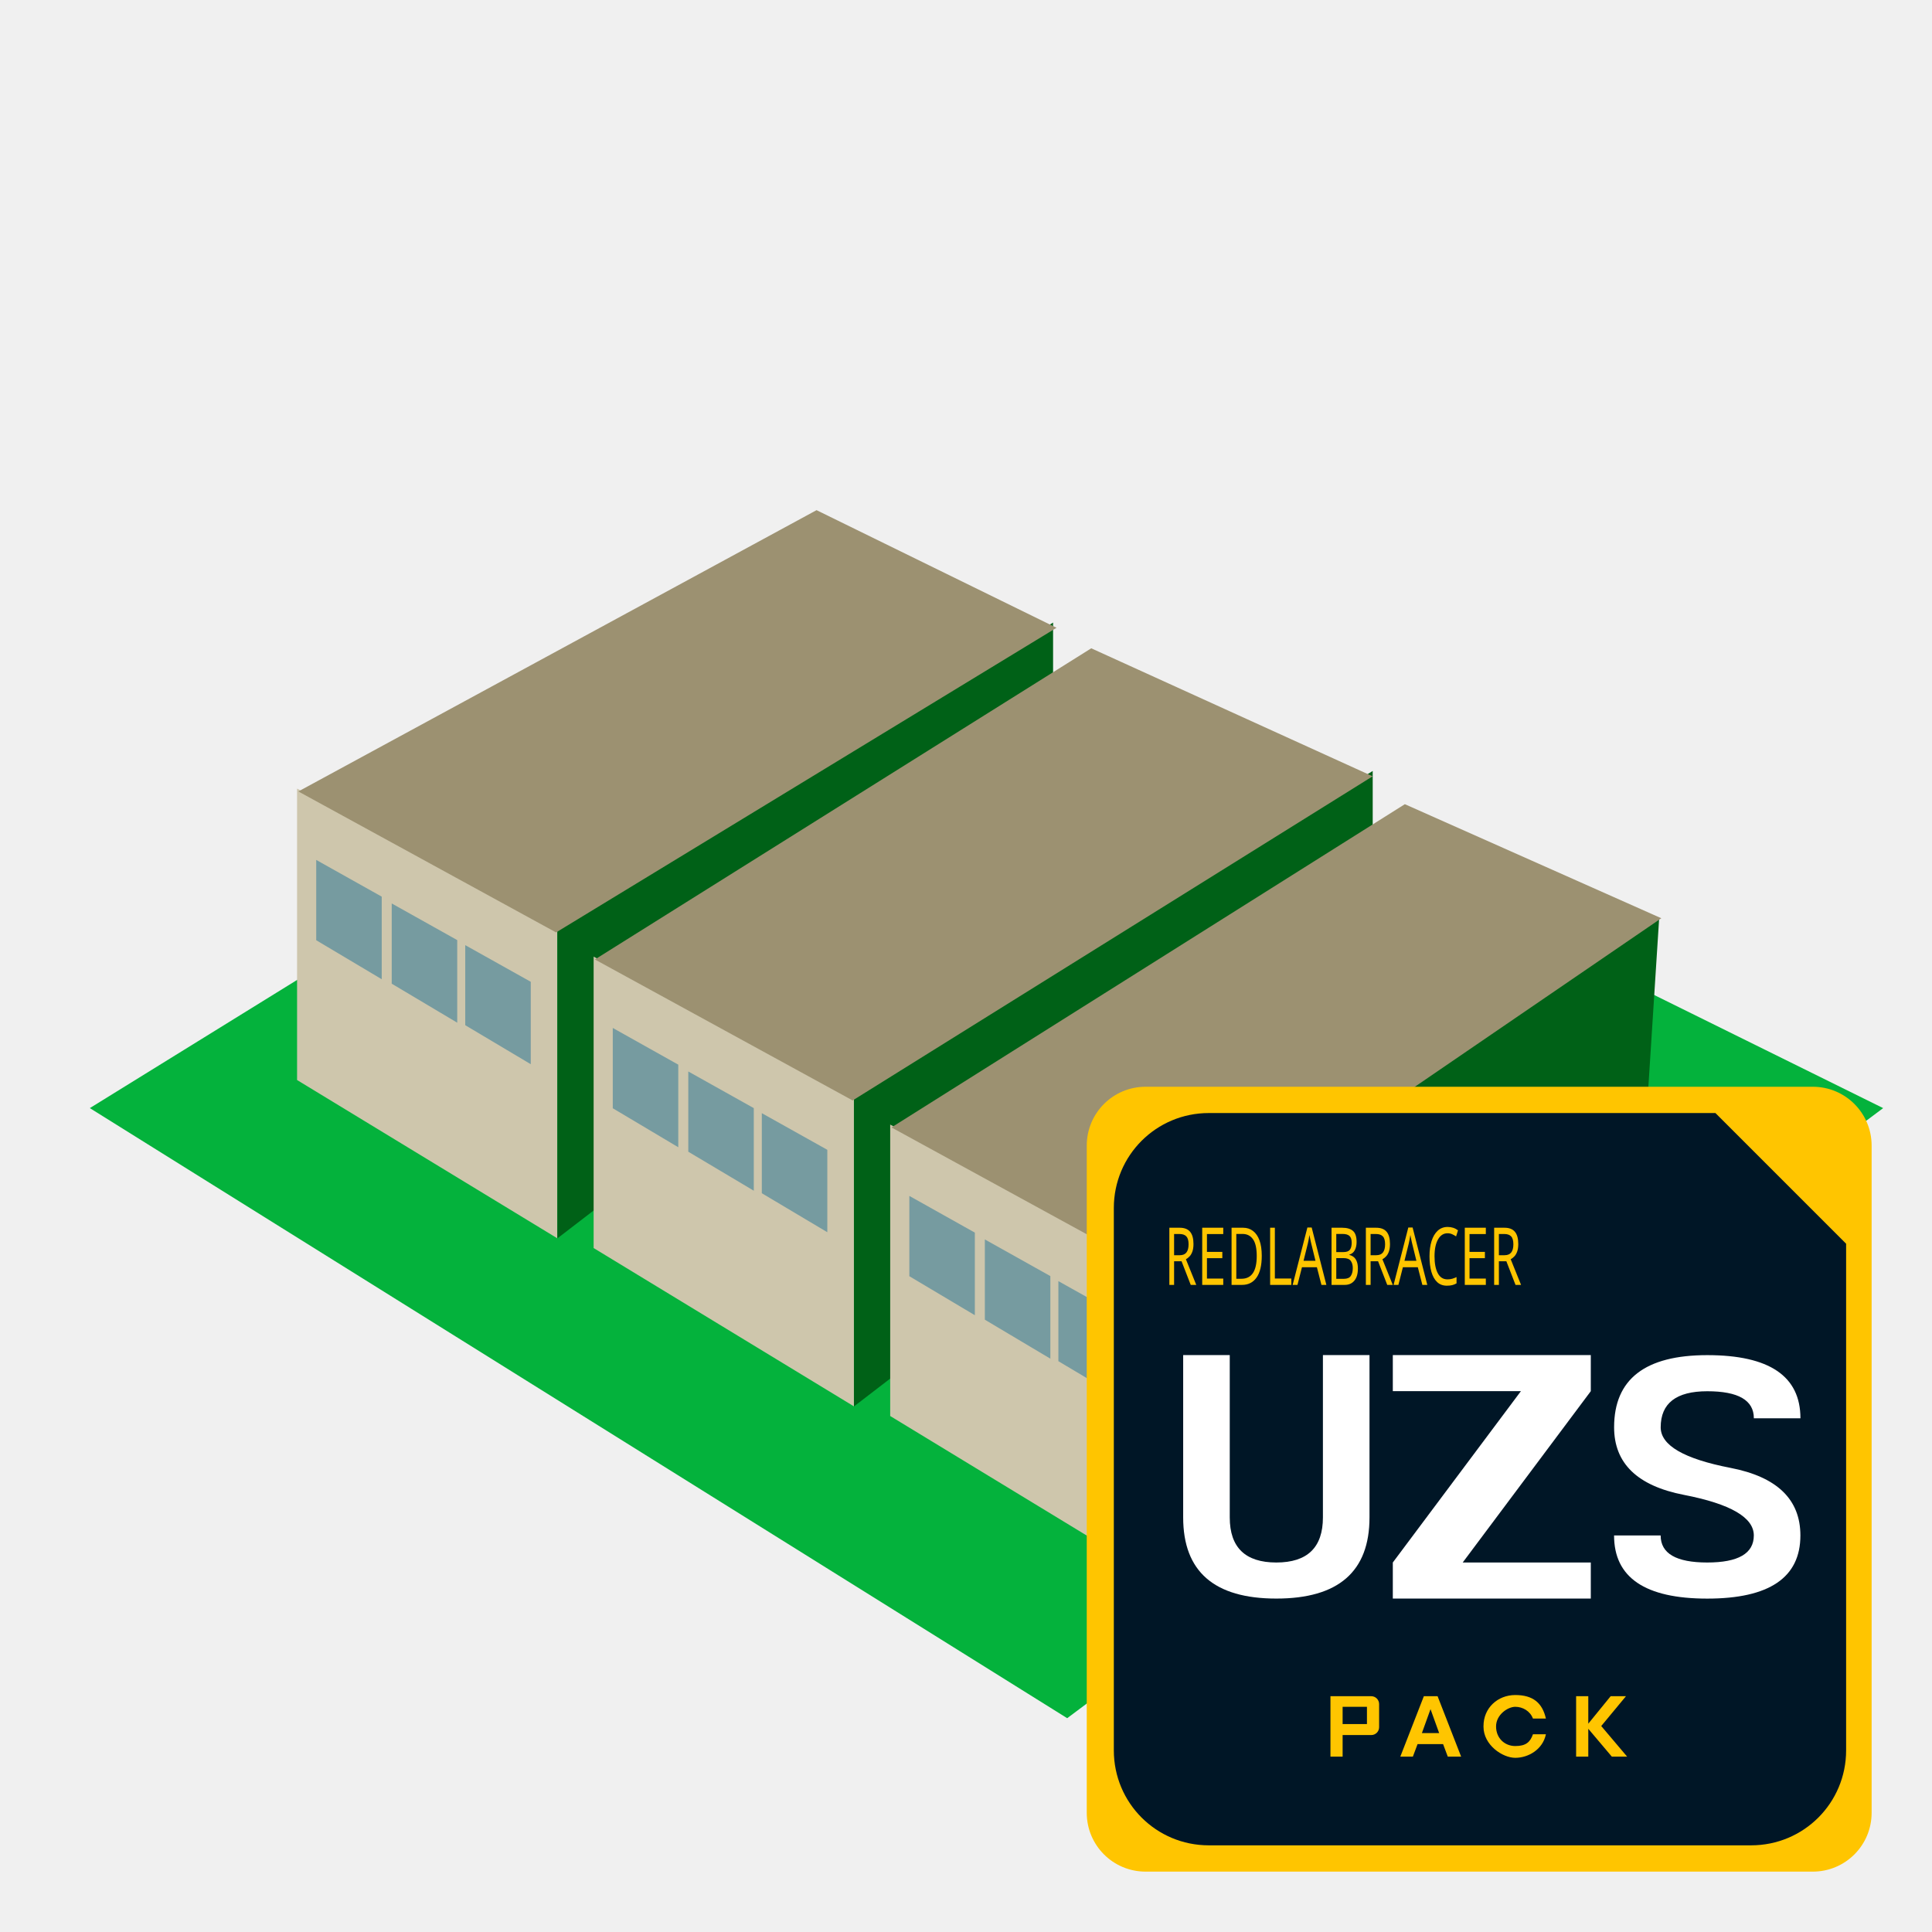
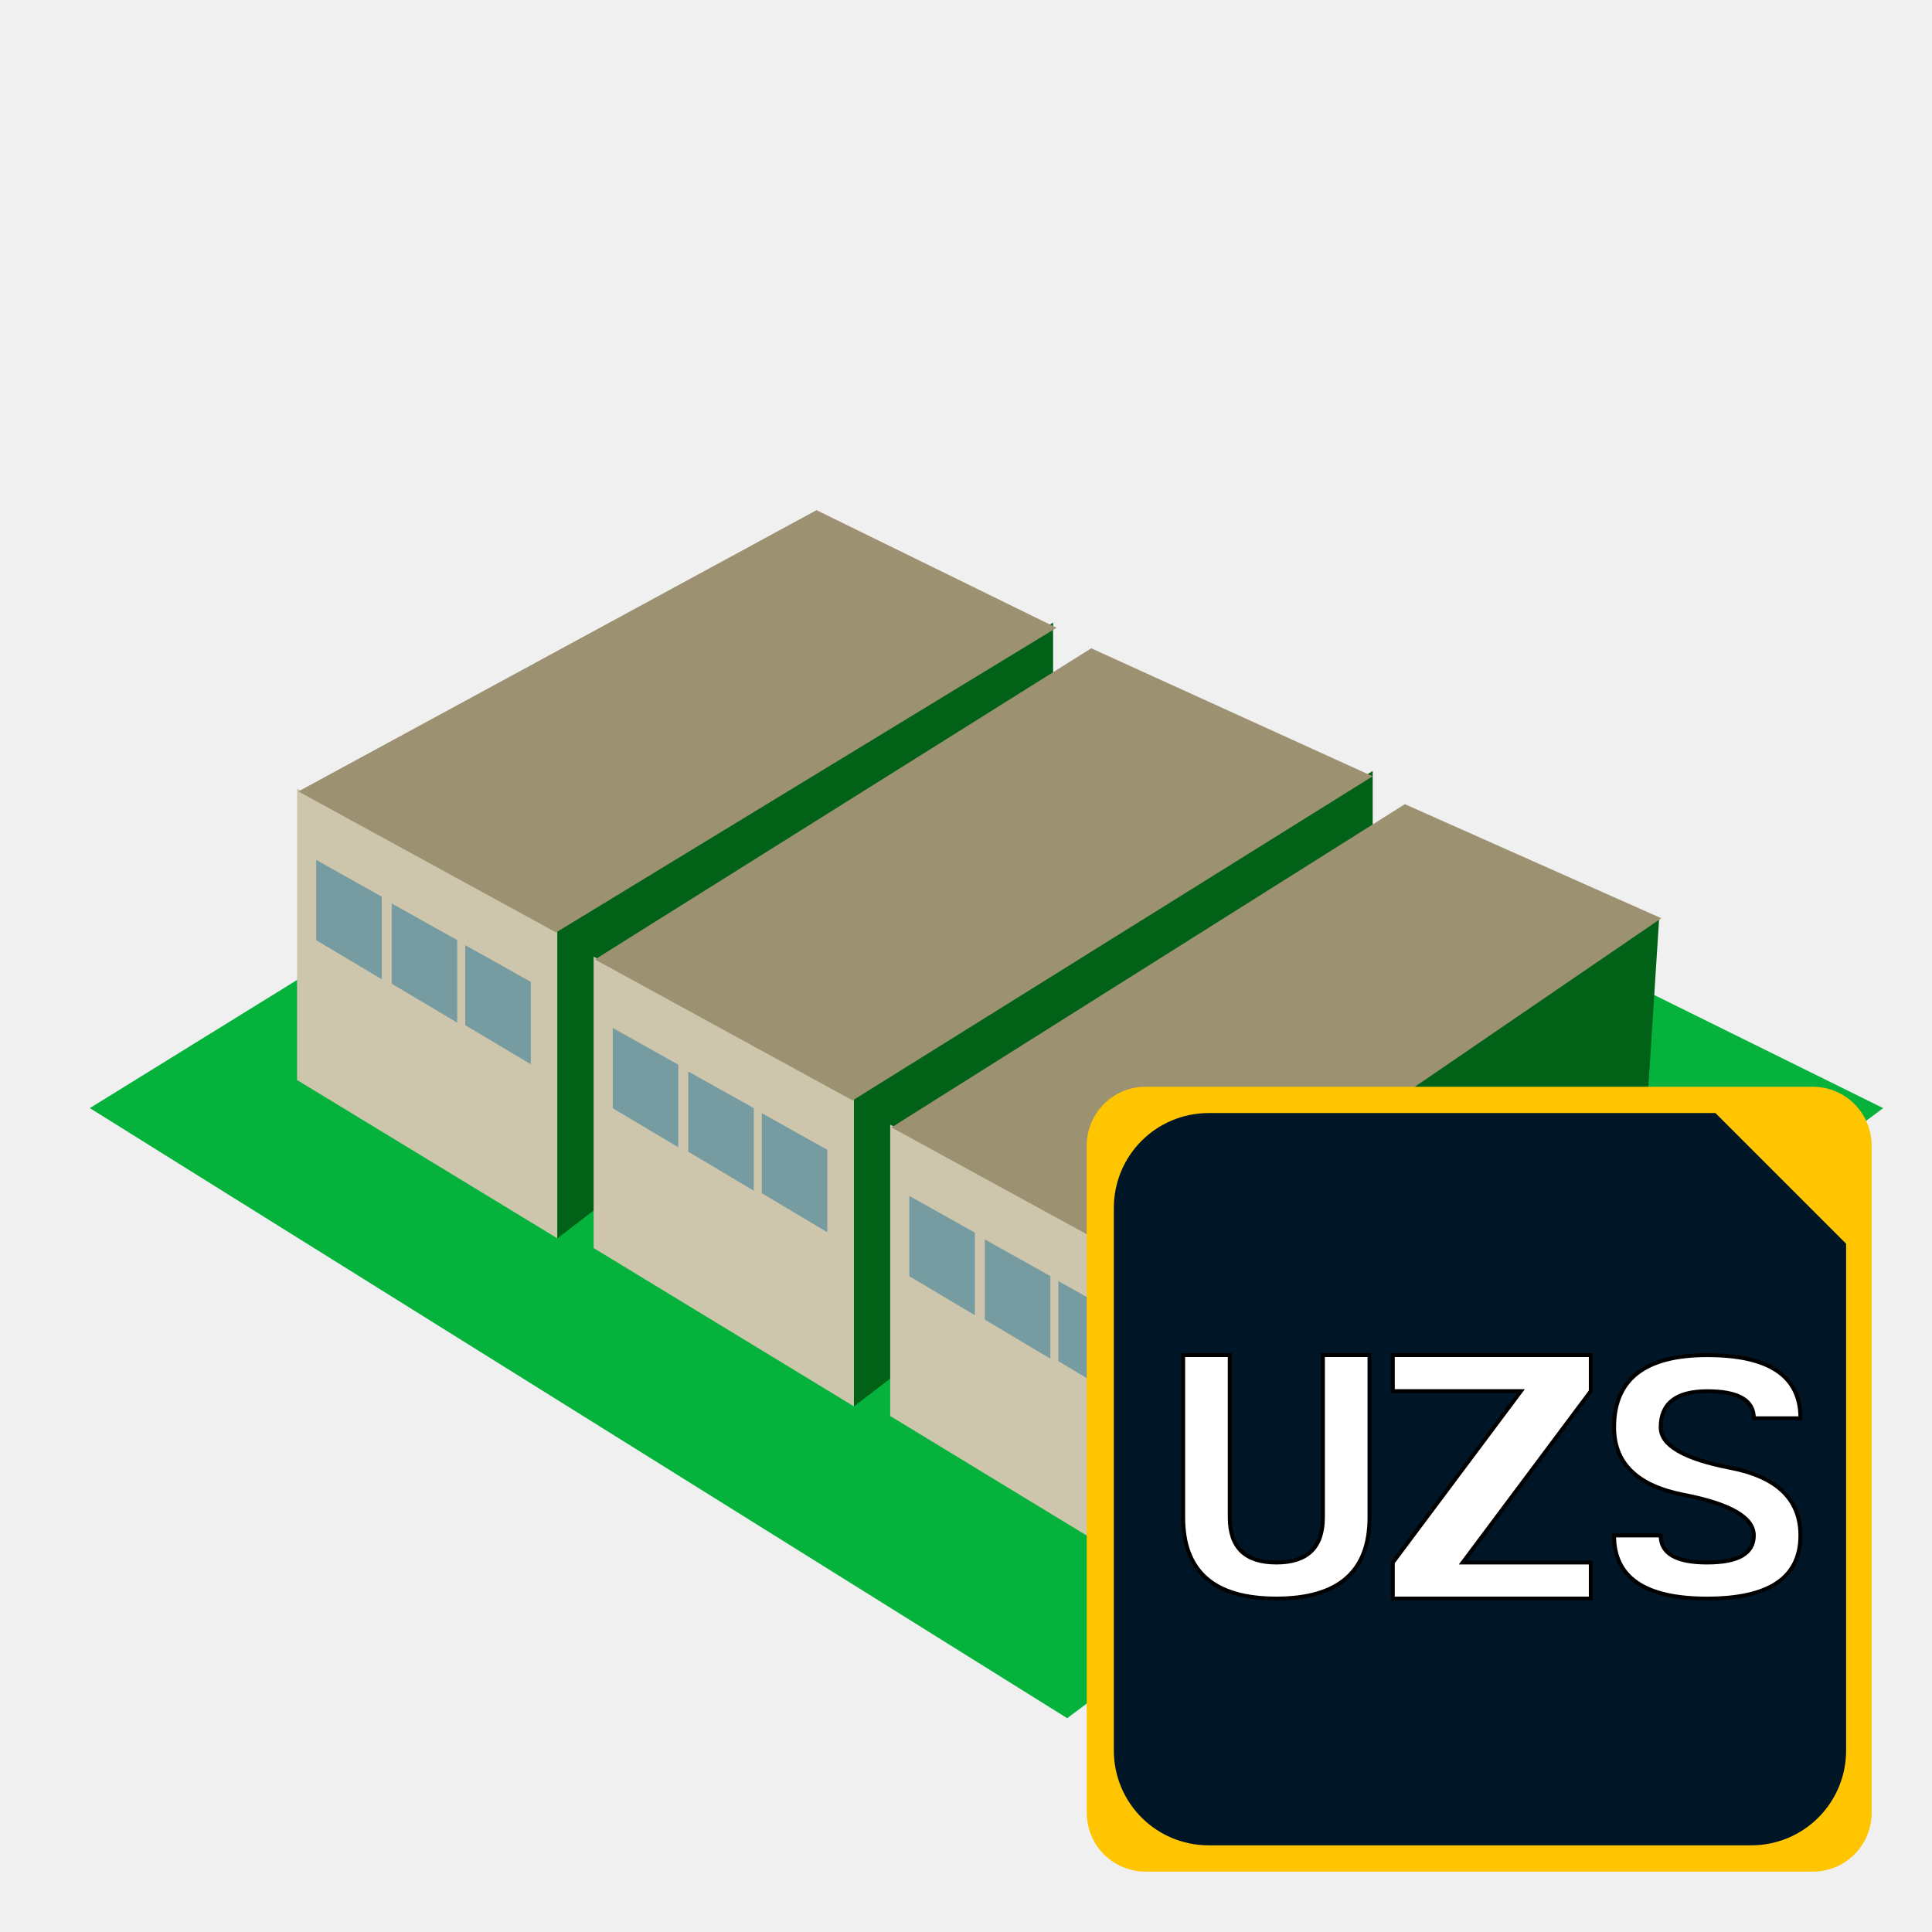
<svg xmlns="http://www.w3.org/2000/svg" width="32" height="32" viewBox="0 0 32 32">
  <svg width="32" height="32" viewBox="0 0 32 32">
    <defs>
      <clipPath id="clip-ZoneResidentialMediumRow">
        <rect width="32" height="32" />
      </clipPath>
    </defs>
    <g id="ZoneResidentialMediumRow" clip-path="url(#clip-ZoneResidentialMediumRow)">
      <g id="ZoneResidential" transform="translate(1.488 8.767)">
        <path id="Path_780" data-name="Path 780" d="M-10008-10482.843l16.188,10.105,13.515-10.105-16.512-8.157Z" transform="translate(10008 10492.43)" fill="#04b23c" />
      </g>
      <g id="Component_203_4" data-name="Component 203 – 4" transform="translate(4.92 7.578)">
        <path id="Path_724" data-name="Path 724" d="M-9991.4-10488.624l4.311,2.622v-5.178l-4.311-2.271Z" transform="translate(9991.4 10498.935)" fill="#cec6ac" />
        <path id="Path_750" data-name="Path 750" d="M-9989.371-10489.127l1.085.646v-1.368l-1.085-.608Z" transform="translate(9989.688 10497.122)" fill="#769ba0" />
        <path id="Path_751" data-name="Path 751" d="M-9989.34-10488.619l1.085.646v-1.365l-1.085-.607Z" transform="translate(9992.126 10498.021)" fill="#769ba0" />
        <path id="Path_752" data-name="Path 752" d="M-9989.3-10488.827l1.085.646v-1.368l-1.085-.607Z" transform="translate(9990.868 10497.542)" fill="#769ba0" />
        <path id="Path_725" data-name="Path 725" d="M-9977.381-10485.663l8.211-6.31v-3.89l-8.211,5.061Z" transform="translate(9981.692 10498.597)" fill="#006117" />
        <path id="Path_726" data-name="Path 726" d="M-9992.33-10488.514l4.269,2.335,8.289-5.046-3.975-1.948Z" transform="translate(9992.352 10494.045)" fill="#9c9171" />
      </g>
      <g id="Component_203_4-2" data-name="Component 203 – 4" transform="translate(9.832 10.361)">
        <path id="Path_724-2" data-name="Path 724" d="M-9991.4-10488.624l4.311,2.622v-5.178l-4.311-2.271Z" transform="translate(9991.4 10498.935)" fill="#cec6ac" />
        <path id="Path_750-2" data-name="Path 750" d="M-9989.371-10489.127l1.085.646v-1.368l-1.085-.608Z" transform="translate(9989.688 10497.122)" fill="#769ba0" />
        <path id="Path_751-2" data-name="Path 751" d="M-9989.34-10488.619l1.085.646v-1.365l-1.085-.607Z" transform="translate(9992.126 10498.021)" fill="#769ba0" />
        <path id="Path_752-2" data-name="Path 752" d="M-9989.3-10488.827l1.085.646v-1.368l-1.085-.607Z" transform="translate(9990.868 10497.542)" fill="#769ba0" />
        <path id="Path_725-2" data-name="Path 725" d="M-9977.38-10485.577l8.592-6.6v-3.925l-8.592,5.341Z" transform="translate(9981.692 10498.511)" fill="#006117" />
        <path id="Path_726-2" data-name="Path 726" d="M-9992.33-10488.514l4.269,2.335,8.613-5.369-4.661-2.12Z" transform="translate(9992.352 10494.045)" fill="#9c9171" />
      </g>
      <g id="Component_203_4-3" data-name="Component 203 – 4" transform="translate(14.744 13.143)">
        <path id="Path_724-3" data-name="Path 724" d="M-9991.4-10488.624l4.311,2.622v-5.178l-4.311-2.271Z" transform="translate(9991.4 10498.935)" fill="#cec6ac" />
        <path id="Path_750-3" data-name="Path 750" d="M-9989.371-10489.127l1.085.646v-1.368l-1.085-.608Z" transform="translate(9989.688 10497.122)" fill="#769ba0" />
        <path id="Path_751-3" data-name="Path 751" d="M-9989.34-10488.619l1.085.646v-1.365l-1.085-.607Z" transform="translate(9992.126 10498.021)" fill="#769ba0" />
        <path id="Path_752-3" data-name="Path 752" d="M-9989.3-10488.827l1.085.646v-1.368l-1.085-.607Z" transform="translate(9990.868 10497.542)" fill="#769ba0" />
        <path id="Path_725-3" data-name="Path 725" d="M-9977.381-10485.663l8.126-6.188.3-4.687-8.422,5.736Z" transform="translate(9981.692 10498.597)" fill="#006117" />
        <path id="Path_726-3" data-name="Path 726" d="M-9992.33-10488.514l4.269,2.335,8.482-5.8-4.248-1.889Z" transform="translate(9992.352 10494.045)" fill="#9c9171" />
      </g>
    </g>
  </svg>
  <svg x="18" y="18" width="13" height="13" viewBox="0 0 200 200">
    <defs>
      <style>
-       .st0 {
+       .ust0 {
        fill: #001626;
      }

-       .st1 {
-         font-family: Alfarn, Alfarn;
-         font-size: 20.39px;
+       .ust1 {
+         fill: #fff;
+         stroke: #000;
+         stroke-miterlimit: 10;
      }

-       .st1, .st2 {
+       .ust2 {
        fill: #ffc500;
-       }
- 
-       .st3 {
-         fill: #fff;
      }
    </style>
    </defs>
-     <path id="BG" class="st2" d="M175.5,0H15C6.7,0,0,6.7,0,15v170c0,8.3,6.7,15,15,15h170c8.3,0,15-6.7,15-15V15c0-8.3-6.7-15-15-15h-9.5Z" />
-     <path class="st0" d="M169.2,193.3H31.1c-13.4,0-24.2-10.8-24.2-24.2V30.9c0-13.4,10.8-24.2,24.2-24.2h129.1l33.3,33.3v129.1c0,13.4-10.8,24.2-24.2,24.2h-.1Z" />
-     <g>
-       <path class="st2" d="M74.5,157.2v6c0,1.1-.9,2-2,2h-7.3v5.5h-3.1v-15.4h10.4c1.1,0,2,.9,2,2v-.1ZM71.4,162.4v-4.4h-6.2v4.4h6.2Z" />
-       <path class="st2" d="M92,170.7l-1.2-3.2h-6.5l-1.2,3.2h-3.2l6-15.4h3.5l6,15.4h-3.4ZM85.3,164.7h4.5l-2.2-6.1-2.2,6.1h-.1Z" />
-       <path class="st2" d="M101.1,162.9c0-4.6,3.6-7.9,8.1-7.9s6.9,2,7.8,6h-3.3c-.7-1.9-2.6-3-4.5-3s-4.9,2-4.9,5,2.2,5,4.9,5,3.8-1,4.5-3h3.3c-.8,3.9-4.5,6-7.8,6s-8.1-3.3-8.1-7.9v-.2Z" />
-       <path class="st2" d="M137.8,170.7h-4l-6-7.1v7.1h-3.1v-15.4h3.1v7l5.7-7h3.9l-6.3,7.6,6.6,7.8h.1Z" />
+     <path id="u_BG" class="ust2" d="M175.5,0H15C6.7,0,0,6.7,0,15v170c0,8.3,6.7,15,15,15h170c8.3,0,15-6.7,15-15V15c0-8.3-6.7-15-15-15H175.5Z" />
+     <path class="ust0" d="M169.2,193.3H31.1c-13.4,0-24.2-10.8-24.2-24.2V30.9c0-13.4,10.8-24.2,24.2-24.2h129.1l33.3,33.3v129.1c0,13.4-10.8,24.2-24.2,24.2H169.2Z" />
+     <g id="u_UZS">
+       <path class="ust1" d="M24.57,68.38v41.36q0,20.68,23.74,20.68t23.74-20.68v-41.36h-11.87v41.36q0,11.49-11.87,11.49-11.87,0-11.87-11.49v-41.36H24.57Z" />
+       <path class="ust1" d="M77.99,68.38v9.19h32.64l-32.64,43.66v9.19h50.45v-9.19h-32.64l32.64-43.66v-9.19h-50.45Z" />
+       <path class="ust1" d="M181.85,114.34q0,16.08-23.74,16.09t-23.74-16.09h11.87q0,6.9,11.87,6.89,11.86,0,11.87-6.89,0-6.88-17.8-10.34-17.81-3.45-17.8-17.23,0-18.39,23.74-18.38,23.74,0,23.74,16.09h-11.87q0-6.9-11.87-6.89-11.86,0-11.87,9.19,0,6.9,17.8,10.34,17.8,3.45,17.8,17.23h0Z" />
    </g>
-     <g id="UZS">
-       <path class="st3" d="M24.57,68.38v41.36c0,13.79,7.91,20.68,23.74,20.68s23.74-6.89,23.74-20.68v-41.36h-11.87v41.36c0,7.66-3.96,11.49-11.87,11.49s-11.87-3.83-11.87-11.49v-41.36h-11.87Z" />
-       <path class="st3" d="M77.99,68.38v9.19h32.64l-32.64,43.66v9.19h50.45v-9.19h-32.64l32.64-43.66v-9.19h-50.45Z" />
-       <path class="st3" d="M181.85,114.34c0,10.72-7.91,16.09-23.74,16.09s-23.74-5.36-23.74-16.09h11.87c0,4.6,3.96,6.89,11.87,6.89s11.87-2.3,11.87-6.89-5.93-8.04-17.8-10.34-17.8-8.04-17.8-17.23c0-12.26,7.91-18.38,23.74-18.38s23.74,5.36,23.74,16.09h-11.87c0-4.6-3.96-6.89-11.87-6.89s-11.87,3.06-11.87,9.19c0,4.6,5.93,8.04,17.8,10.34,11.87,2.3,17.8,8.04,17.8,17.23Z" />
-     </g>
-     <text id="REDLABRACER" class="st1" transform="translate(19.74 50.49) scale(.66 1)">
-       <tspan x="0" y="0">REDLABRACER</tspan>
-     </text>
  </svg>
</svg>
